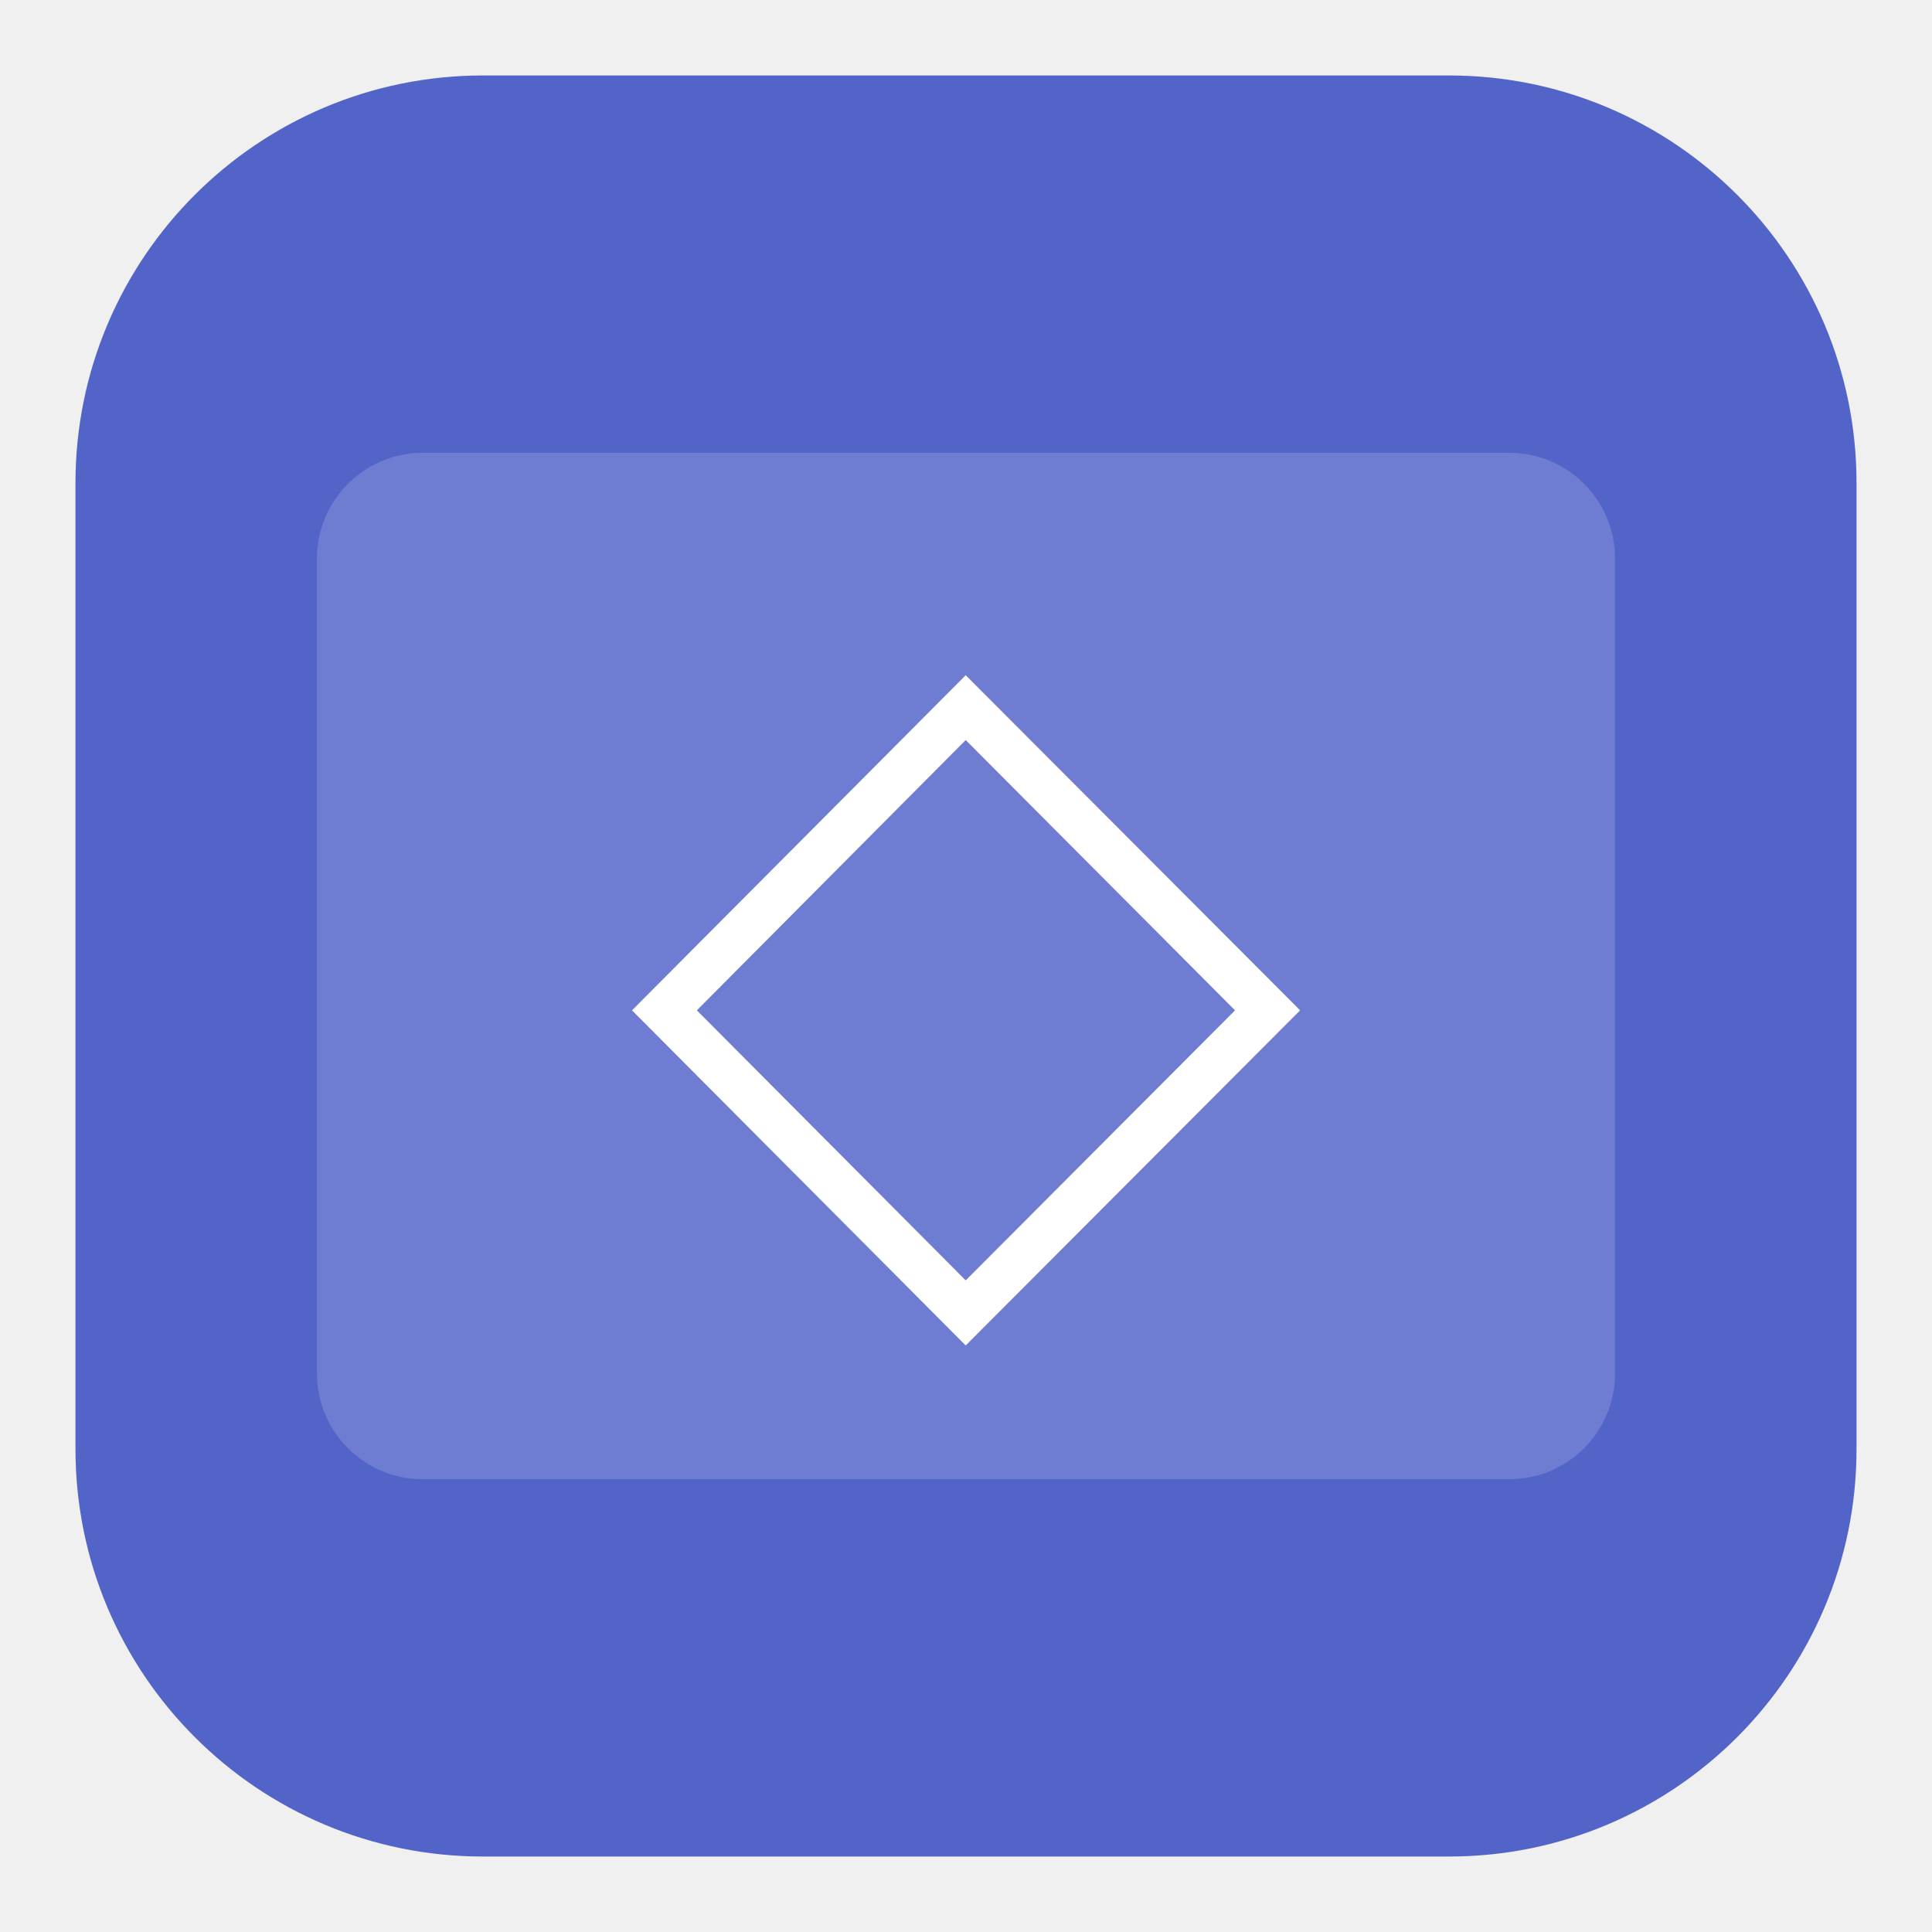
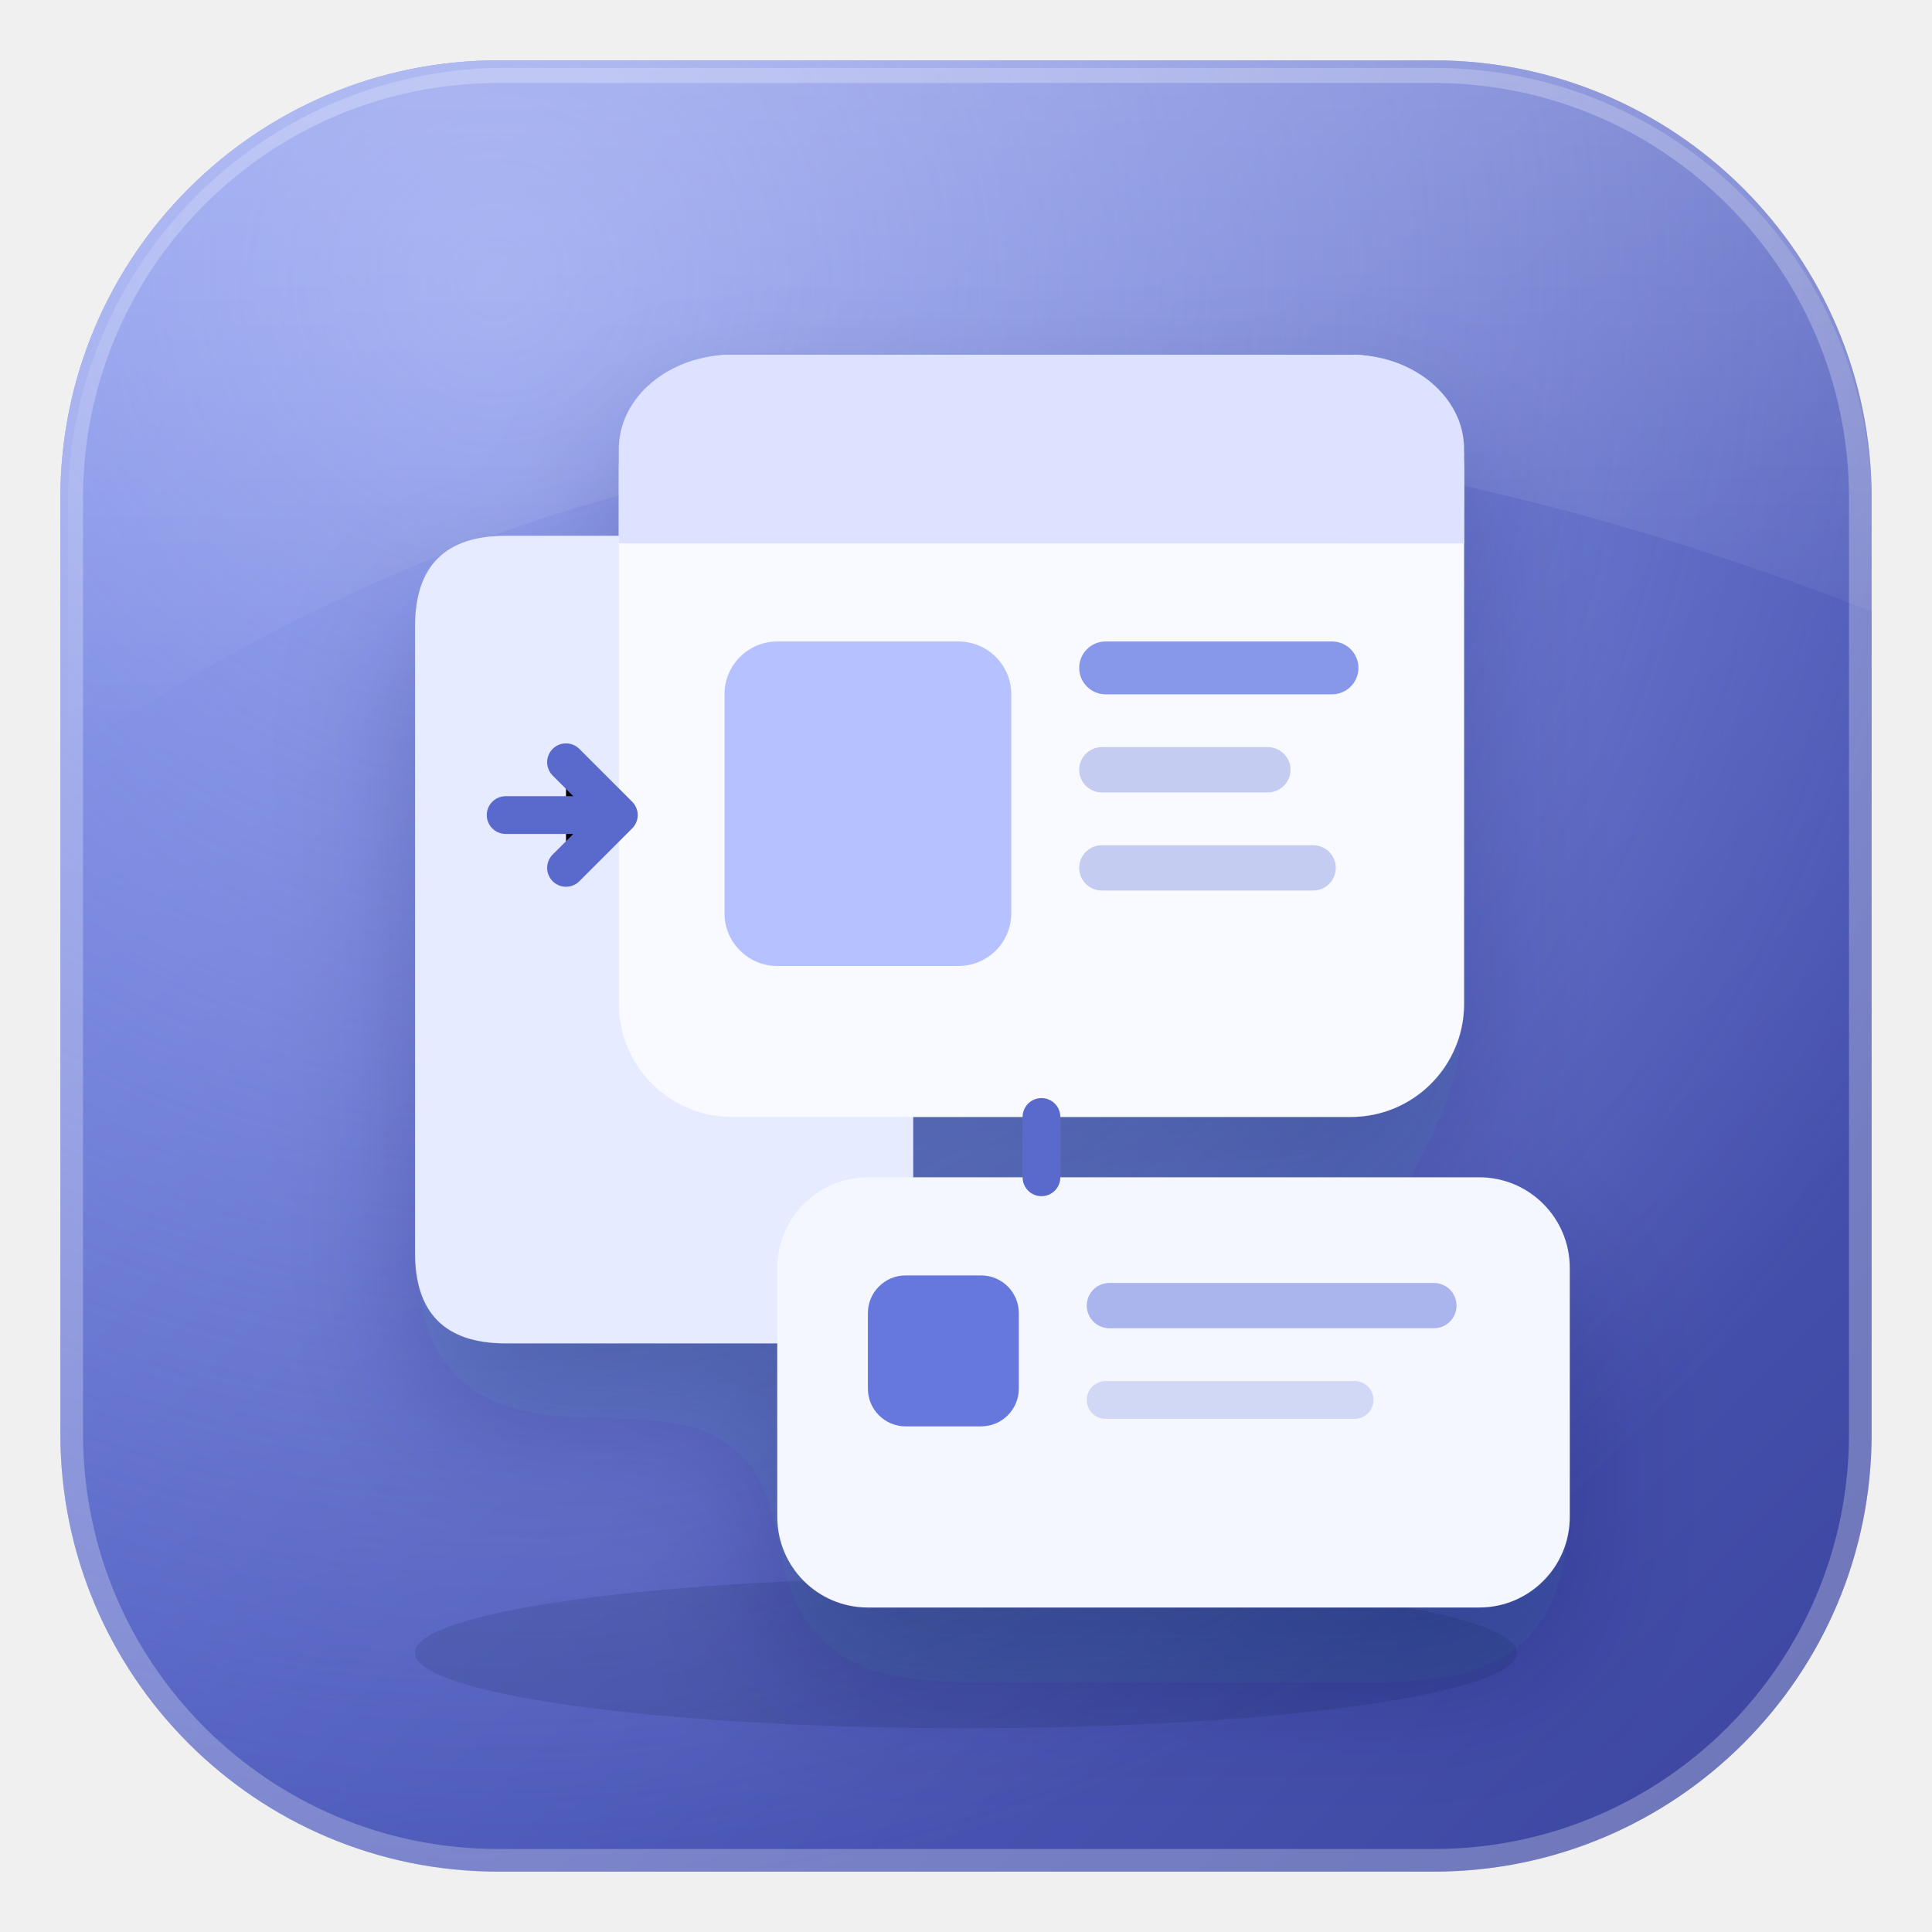
- <svg xmlns="http://www.w3.org/2000/svg" width="128" height="128" viewBox="0 0 128 128" role="img" aria-label="Brightdesk Workspace app icon">
-   <rect x="5" y="5" width="118" height="118" rx="27" fill="#5364C8" />
-   <path d="M28 30h72a7 7 0 0 1 7 7v54a7 7 0 0 1-7 7H28a7 7 0 0 1-7-7V37a7 7 0 0 1 7-7z" fill="#fff" opacity=".16" />
-   <text x="64" y="82" text-anchor="middle" font-family="Arial,sans-serif" font-size="58" font-weight="700" fill="#fff">◇</text>
+ <svg xmlns="http://www.w3.org/2000/svg" width="256" height="256" viewBox="0 0 256 256" role="img" aria-labelledby="title desc">
+   <defs>
+     <linearGradient id="bg" x1="0" y1="0" x2="1" y2="1">
+       <stop offset="0" stop-color="#6778DF" />
+       <stop offset="1" stop-color="#3B459F" />
+     </linearGradient>
+     <radialGradient id="light" cx="24%" cy="12%" r="90%">
+       <stop offset="0" stop-color="#B7C4FF" stop-opacity=".65" />
+       <stop offset="1" stop-color="#B7C4FF" stop-opacity="0" />
+     </radialGradient>
+     <linearGradient id="glass" x1="0" y1="0" x2="0" y2="1">
+       <stop offset="0" stop-color="#fff" stop-opacity=".21" />
+       <stop offset="1" stop-color="#fff" stop-opacity="0" />
+     </linearGradient>
+     <filter id="shadow" x="-30%" y="-30%" width="160%" height="180%">
+       <feDropShadow dx="0" dy="10" stdDeviation="9" flood-color="#10234A" flood-opacity=".24" />
+     </filter>
+   </defs>
+   <rect x="8" y="8" width="240" height="240" rx="58" fill="url(#bg)" />
+   <rect x="8" y="8" width="240" height="240" rx="58" fill="url(#light)" />
+   <path d="M66 9h124a58 58 0 0 1 58 58v14C173 52 93 43 9 100V67A58 58 0 0 1 66 9z" fill="url(#glass)" />
+   <rect x="9.5" y="9.5" width="237" height="237" rx="56.5" fill="none" stroke="#fff" stroke-opacity=".26" stroke-width="3" />
+   <ellipse cx="128" cy="219" rx="73" ry="10" fill="#10234A" opacity=".15" />
+   <g filter="url(#shadow)">
+     <path d="M55 83q0-12 12-12h54v107H67q-12 0-12-12z" fill="#E7EBFF" />
+     <rect x="82" y="47" width="112" height="101" rx="15" fill="#F8FAFF" />
+     <rect x="82" y="47" width="112" height="25" rx="15" fill="#DCE2FF" />
+     <path d="M82 60h112v12H82z" fill="#DCE2FF" />
+     <rect x="96" y="85" width="38" height="43" rx="7" fill="#B6C2FF" />
+     <rect x="143" y="85" width="37" height="7" rx="3.5" fill="#8797E9" />
+     <rect x="143" y="99" width="28" height="6" rx="3" fill="#C4CCF1" />
+     <rect x="143" y="112" width="34" height="6" rx="3" fill="#C4CCF1" />
+     <rect x="103" y="156" width="105" height="57" rx="12" fill="#F5F7FF" />
+     <rect x="115" y="169" width="20" height="20" rx="5" fill="#6678DE" />
+     <rect x="144" y="170" width="49" height="6" rx="3" fill="#AAB5EE" />
+     <rect x="144" y="183" width="38" height="5" rx="2.5" fill="#D1D8F5" />
+     <path d="M67 108h15m-7-7 7 7-7 7M138 148v8" stroke="#5A6ACC" stroke-width="5" stroke-linecap="round" stroke-linejoin="round" />
+   </g>
</svg>
